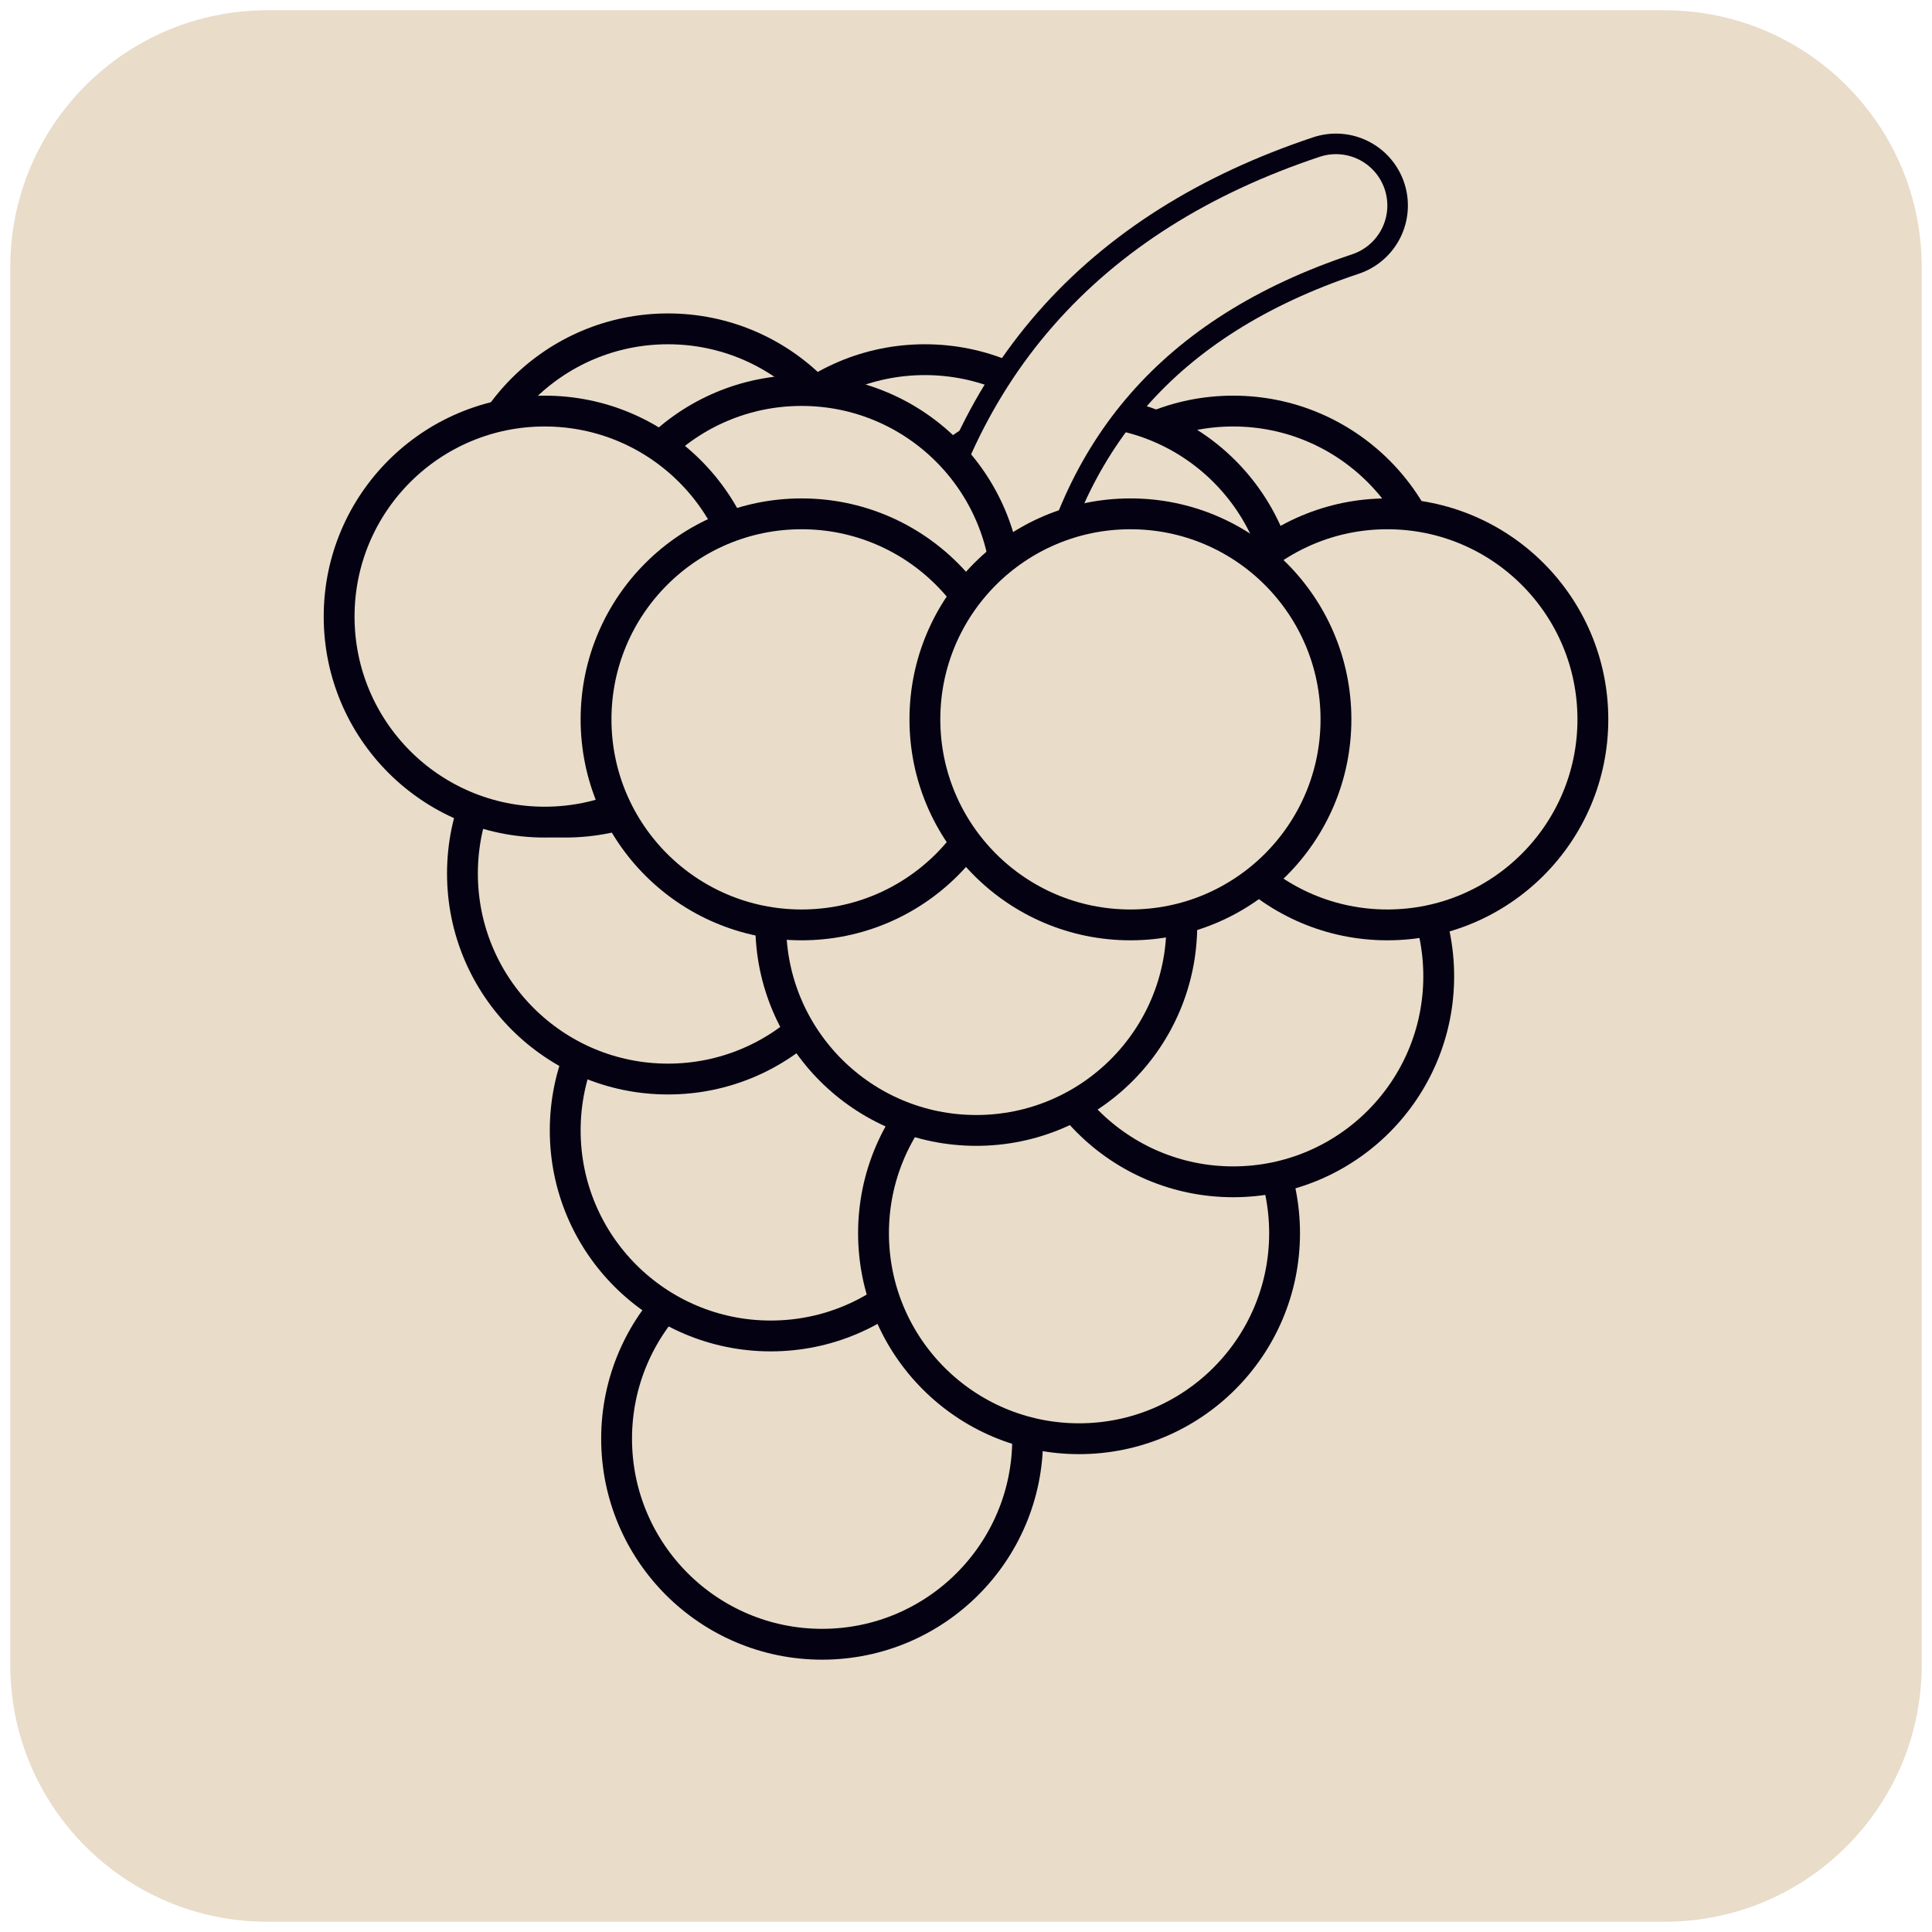
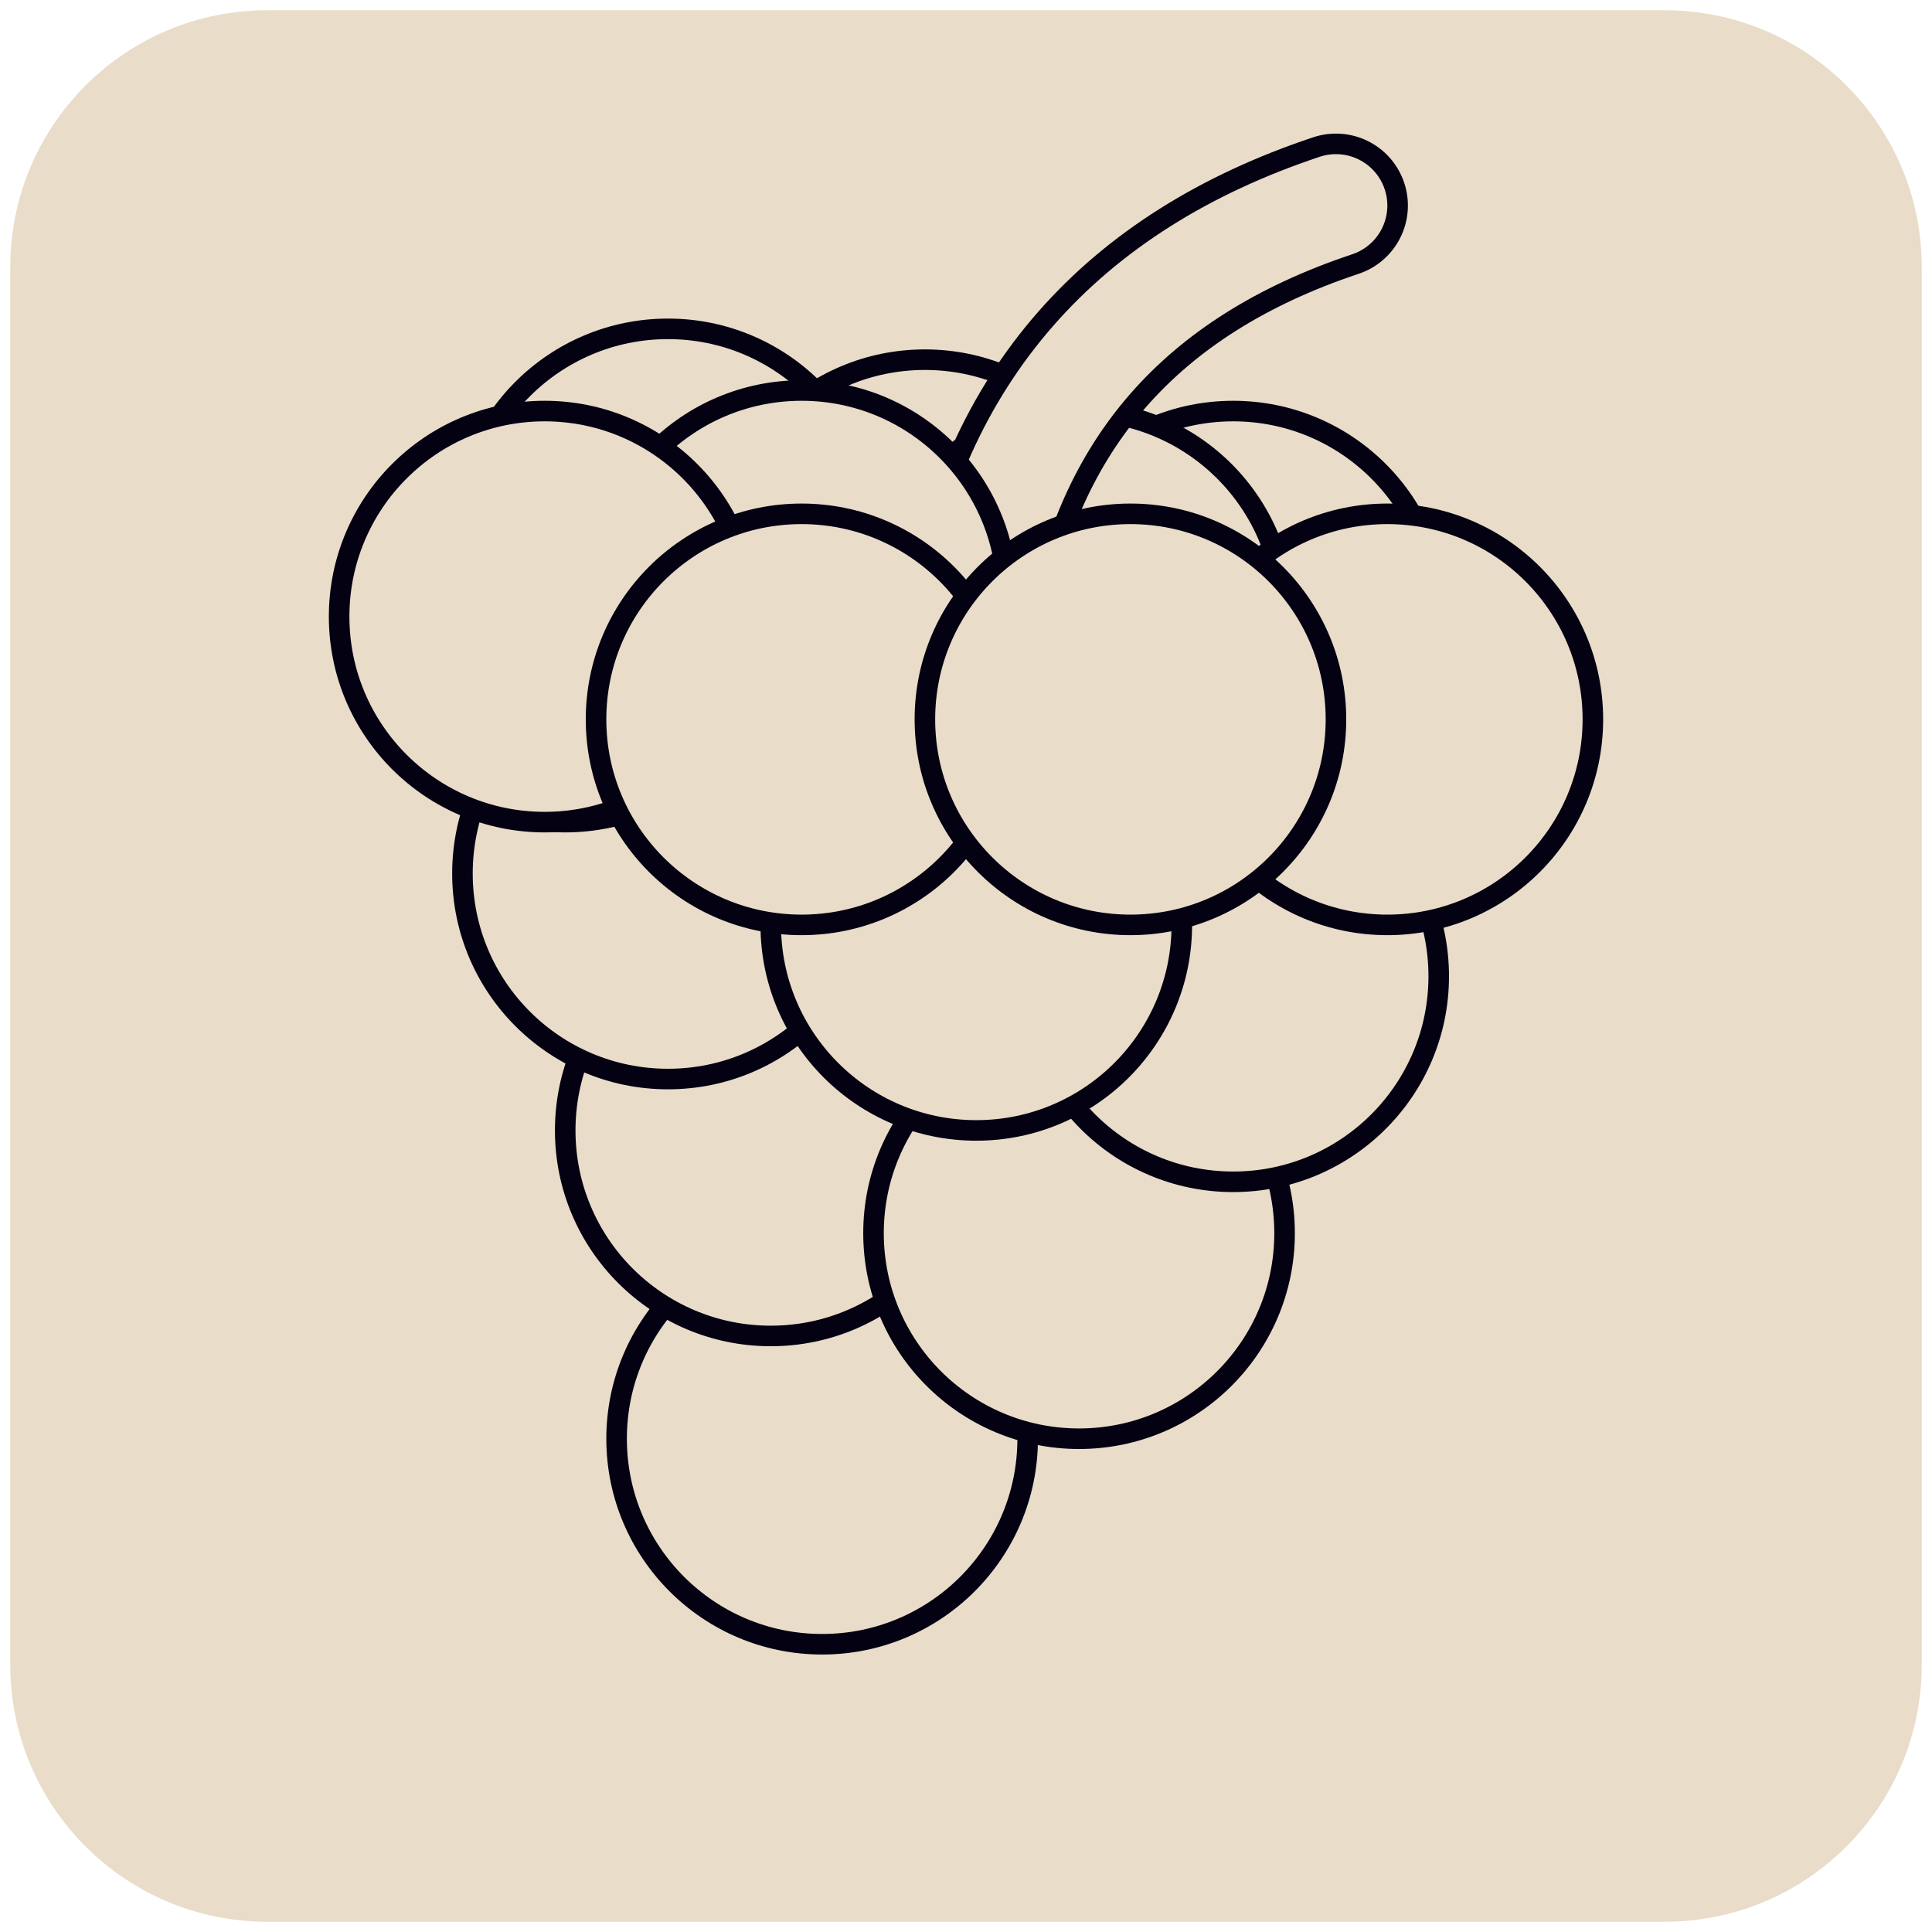
- <svg xmlns="http://www.w3.org/2000/svg" width="188" height="188" viewBox="0 0 188 188" stroke="#030112" fill="#E9DCC9" stroke-linecap="round" stroke-width="3">
+ <svg xmlns="http://www.w3.org/2000/svg" width="188" height="188" viewBox="0 0 188 188" stroke="#030112" fill="#E9DCC9" stroke-linecap="round" stroke-width="2">
  <rect x="1" y="1" width="186" height="186" rx="25" fill="#E9DCC9" stroke="none" />
  <circle cx="80" cy="140" r="20" />
  <circle cx="75" cy="110" r="20" />
  <circle cx="105" cy="120" r="20" />
  <circle cx="65" cy="85" r="20" />
  <circle cx="120" cy="95" r="20" />
  <circle cx="95" cy="90" r="20" />
  <circle cx="55" cy="60" r="20" />
  <circle cx="65" cy="52" r="20" />
  <circle cx="90" cy="55" r="20" />
  <circle cx="120" cy="60" r="20" />
  <circle cx="105" cy="60" r="20" />
  <path fill="none" class="opposite" stroke-width="14" d="M 95 60 Q 100 30 130 20 " />
  <path fill="none" stroke="#E9DCC9" stroke-width="10" d="M 95 60 Q 100 30 130 20 " />
  <circle cx="78" cy="58" r="20" />
  <circle cx="53" cy="60" r="20" />
  <circle cx="78" cy="70" r="20" />
  <circle cx="135" cy="70" r="20" />
  <circle cx="110" cy="70" r="20" />
</svg>
